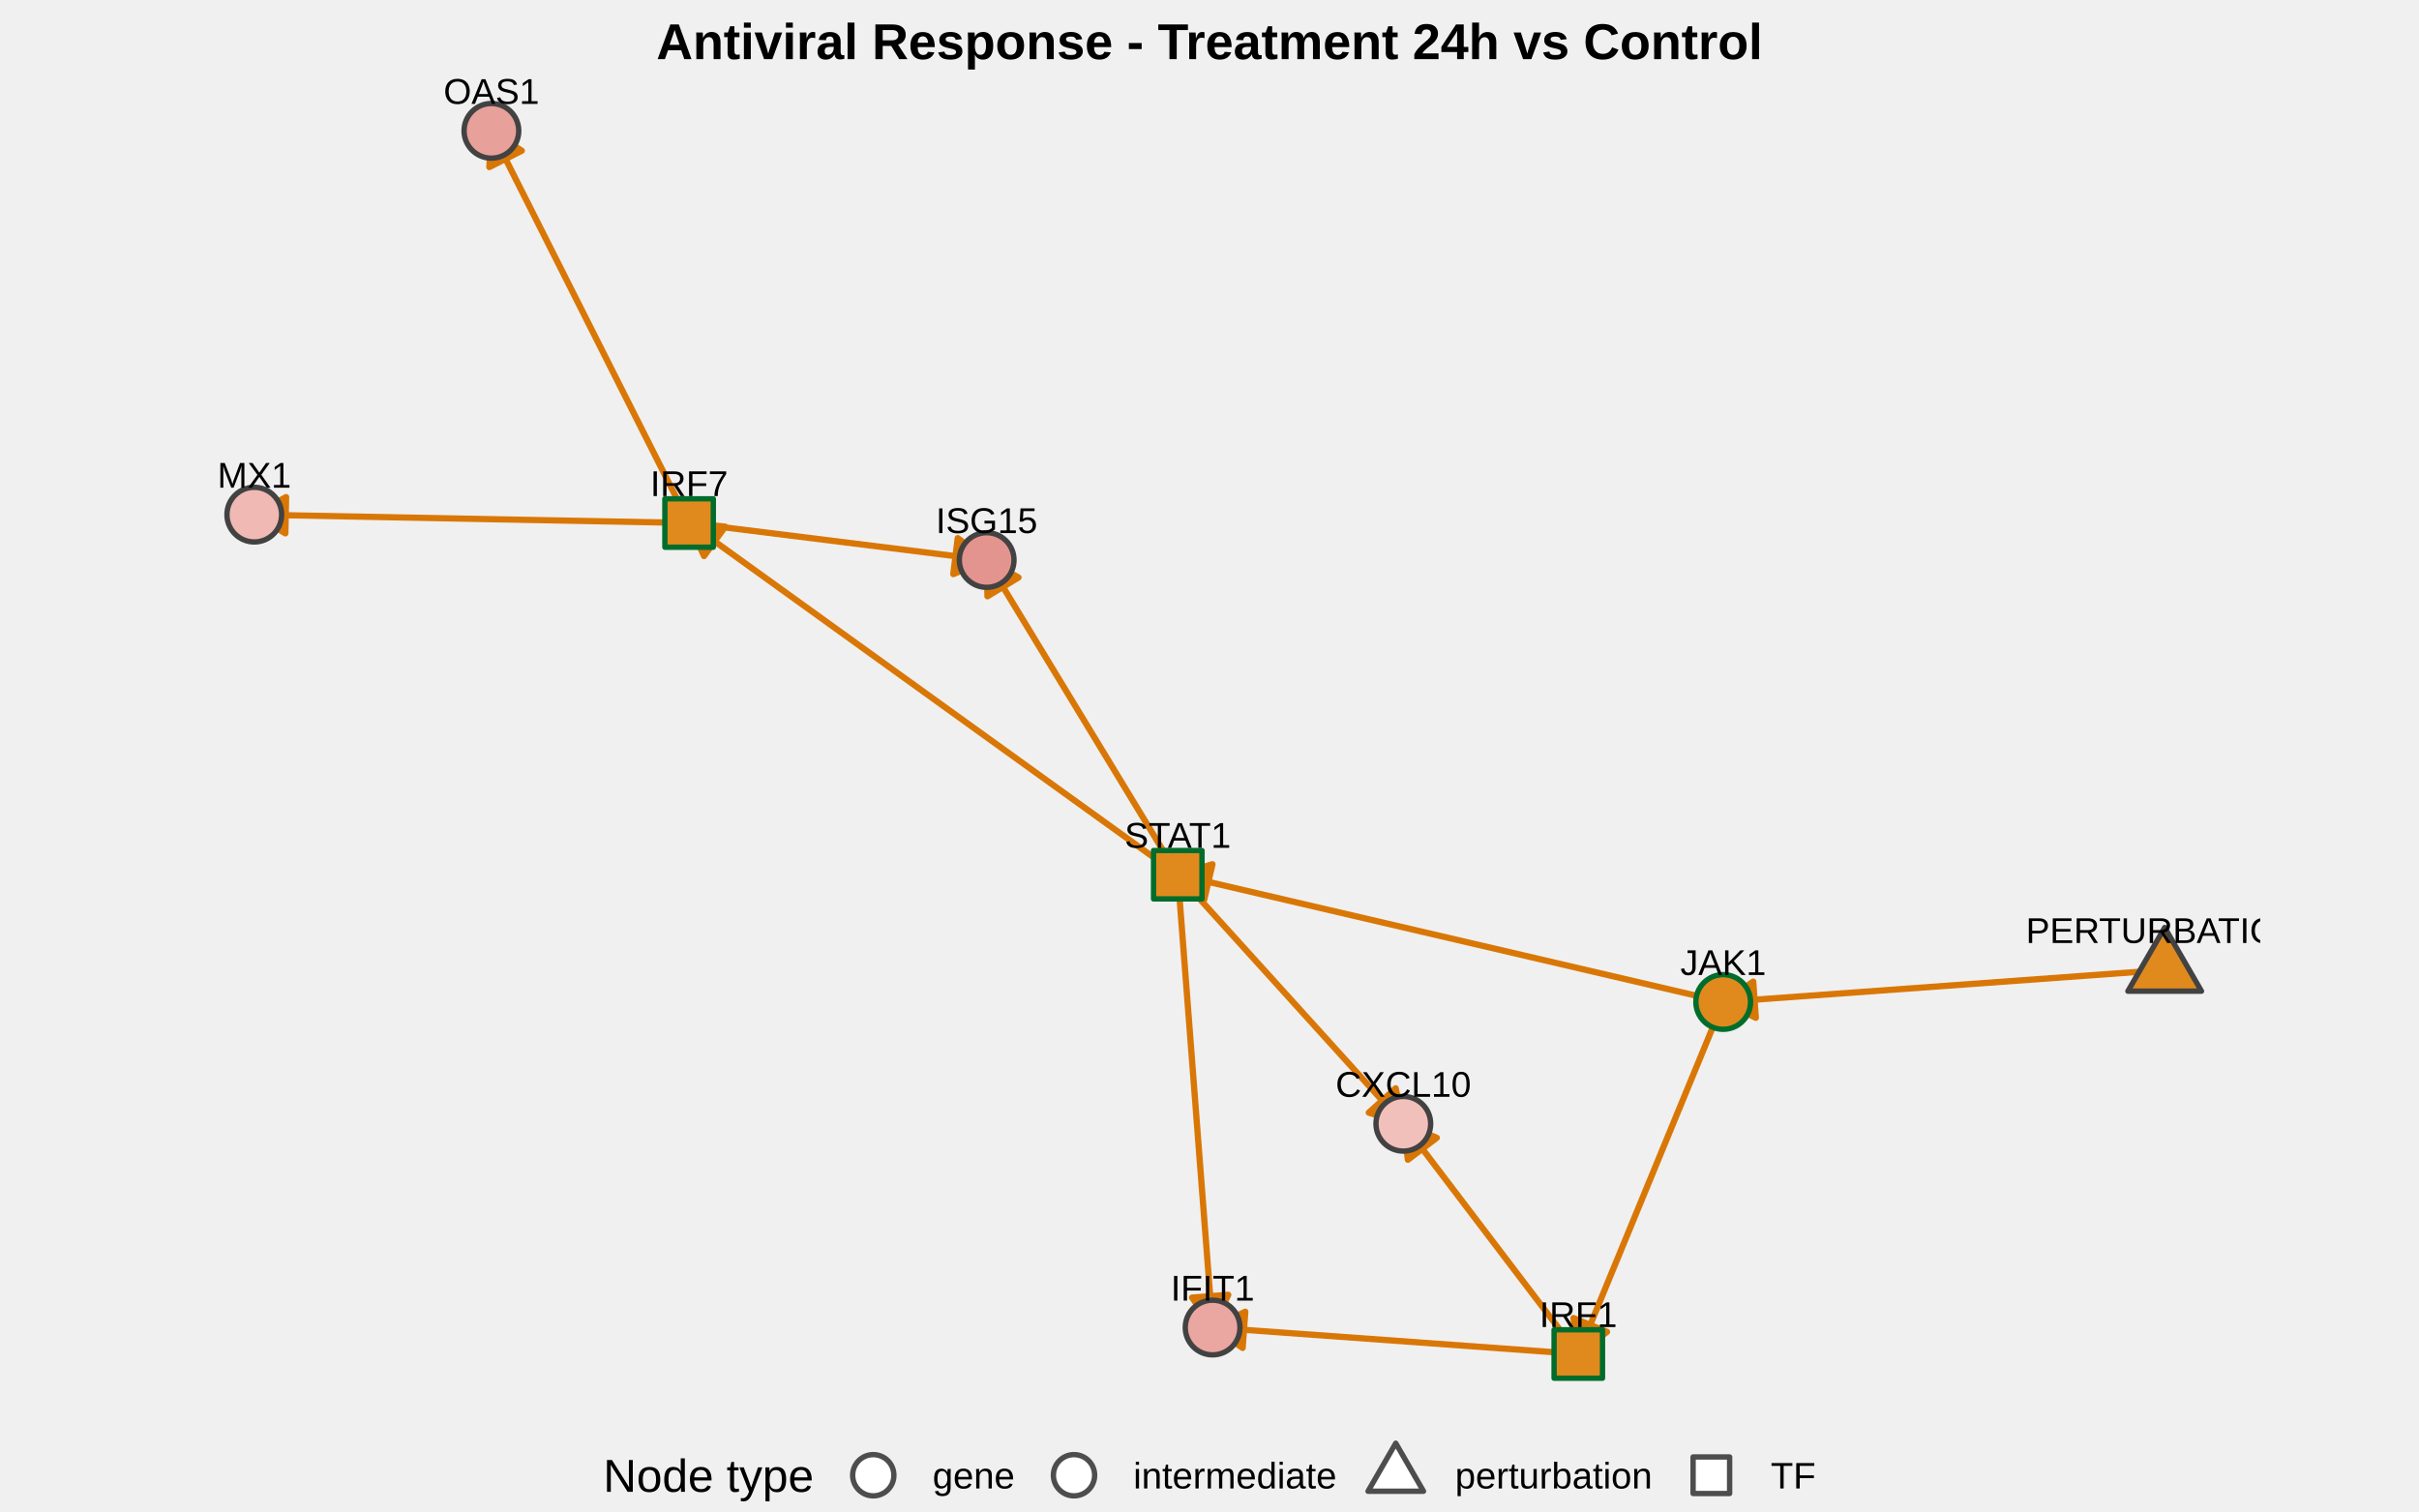
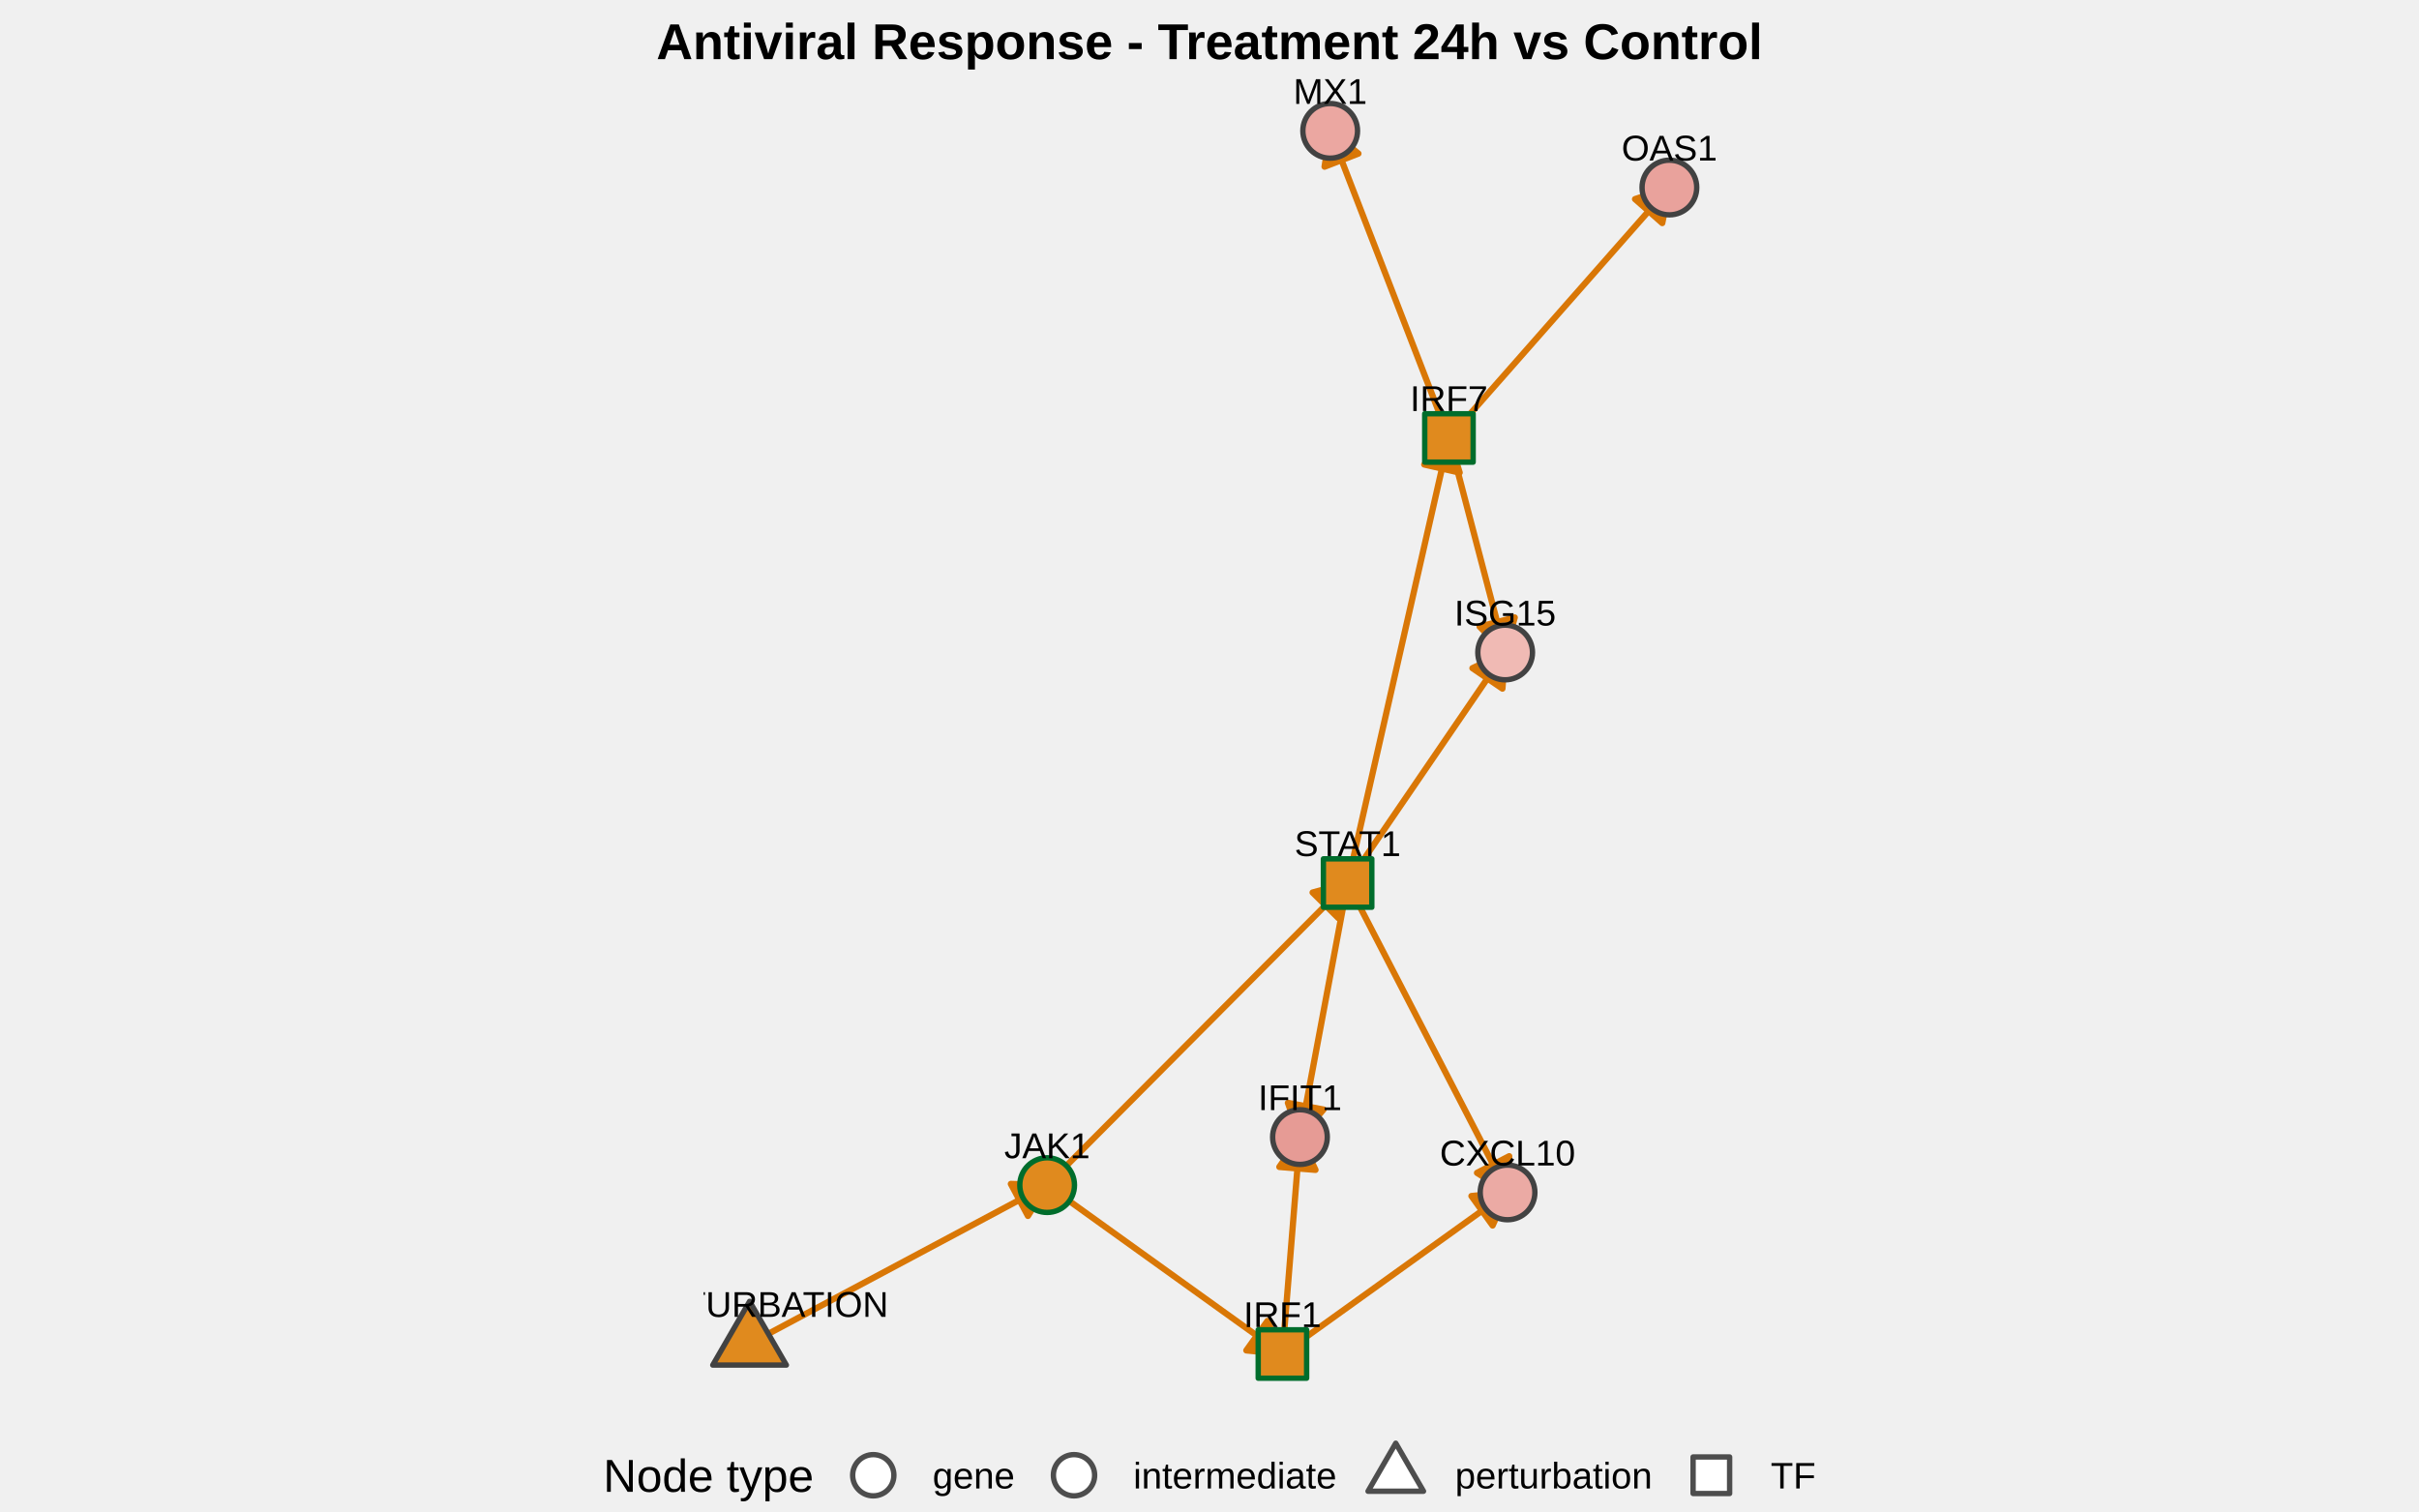
<svg xmlns="http://www.w3.org/2000/svg" width="576.00pt" height="360.00pt" viewBox="0 0 576.00 360.00">
  <g class="svglite">
    <defs>
      <style type="text/css">
    .svglite line, .svglite polyline, .svglite polygon, .svglite path, .svglite rect, .svglite circle {
      fill: none;
      stroke: #000000;
      stroke-linecap: round;
      stroke-linejoin: round;
      stroke-miterlimit: 10.00;
    }
    .svglite text {
      white-space: pre;
    }
    .svglite g.glyphgroup path {
      fill: inherit;
      stroke: none;
    }
  </style>
    </defs>
    <rect width="100%" height="100%" style="stroke: none; fill: none;" />
    <defs>
      <clipPath id="cpMC4wMHw1NzYuMDB8MC4wMHwzNjAuMDA=">
        <rect x="0.00" y="0.00" width="576.00" height="360.00" />
      </clipPath>
    </defs>
    <g clip-path="url(#cpMC4wMHw1NzYuMDB8MC4wMHwzNjAuMDA=)">
</g>
    <defs>
-       <clipPath id="cpMzcuODF8NTM4LjE5fDAuMDB8MzYwLjAw">
-         <rect x="37.81" y="0.00" width="500.38" height="360.00" />
+       <clipPath id="cpMTY3LjU0fDQwOC40NnwwLjAwfDM2MC4wMA==">
+         <rect x="167.54" y="0.00" width="240.93" height="360.00" />
      </clipPath>
    </defs>
-     <g clip-path="url(#cpMzcuODF8NTM4LjE5fDAuMDB8MzYwLjAw)">
-       <rect x="37.81" y="0.00" width="500.38" height="360.00" style="stroke-width: 0.00; stroke: none;" />
+     <g clip-path="url(#cpMTY3LjU0fDQwOC40NnwwLjAwfDM2MC4wMA==)">
+       <rect x="167.54" y="0.00" width="240.93" height="360.00" style="stroke-width: 0.00; stroke: none;" />
    </g>
    <g clip-path="url(#cpMC4wMHw1NzYuMDB8MC4wMHwzNjAuMDA=)">
</g>
    <defs>
-       <clipPath id="cpMzcuODF8NTM4LjE5fDE2LjYwfDMzNy4wNQ==">
-         <rect x="37.81" y="16.60" width="500.38" height="320.45" />
+       <clipPath id="cpMTY3LjU0fDQwOC40NnwxNi42MHwzMzcuMDU=">
+         <rect x="167.54" y="16.60" width="240.93" height="320.45" />
      </clipPath>
    </defs>
-     <g clip-path="url(#cpMzcuODF8NTM4LjE5fDE2LjYwfDMzNy4wNQ==)">
-       <line x1="410.32" y1="238.64" x2="280.44" y2="208.34" style="stroke-width: 1.49; stroke: #D97706;" />
-       <polygon points="288.71,205.83 280.44,208.34 286.75,214.24 " style="stroke-width: 1.49; stroke: #D97706; fill: #D97706;" />
-       <line x1="410.32" y1="238.64" x2="375.81" y2="322.48" style="stroke-width: 1.49; stroke: #D97706;" />
-       <polygon points="374.67,313.92 375.81,322.48 382.66,317.21 " style="stroke-width: 1.49; stroke: #D97706; fill: #D97706;" />
-       <line x1="280.44" y1="208.34" x2="164.09" y2="124.56" style="stroke-width: 1.49; stroke: #D97706;" />
-       <polygon points="172.68,125.43 164.09,124.56 167.64,132.44 " style="stroke-width: 1.49; stroke: #D97706; fill: #D97706;" />
-       <line x1="515.45" y1="231.01" x2="410.32" y2="238.64" style="stroke-width: 1.49; stroke: #D97706;" />
-       <polygon points="417.47,233.79 410.32,238.64 418.09,242.41 " style="stroke-width: 1.49; stroke: #D97706; fill: #D97706;" />
-       <line x1="280.44" y1="208.34" x2="288.74" y2="316.18" style="stroke-width: 1.49; stroke: #D97706;" />
-       <polygon points="283.86,309.05 288.74,316.18 292.47,308.39 " style="stroke-width: 1.49; stroke: #D97706; fill: #D97706;" />
-       <line x1="280.44" y1="208.34" x2="234.94" y2="133.38" style="stroke-width: 1.49; stroke: #D97706;" />
-       <polygon points="242.52,137.54 234.94,133.38 235.13,142.02 " style="stroke-width: 1.49; stroke: #D97706; fill: #D97706;" />
-       <line x1="280.44" y1="208.34" x2="334.15" y2="267.65" style="stroke-width: 1.49; stroke: #D97706;" />
-       <polygon points="325.93,265.00 334.15,267.65 332.33,259.20 " style="stroke-width: 1.49; stroke: #D97706; fill: #D97706;" />
-       <line x1="375.81" y1="322.48" x2="288.74" y2="316.18" style="stroke-width: 1.49; stroke: #D97706;" />
-       <polygon points="296.52,312.41 288.74,316.18 295.89,321.03 " style="stroke-width: 1.49; stroke: #D97706; fill: #D97706;" />
-       <line x1="375.81" y1="322.48" x2="334.15" y2="267.65" style="stroke-width: 1.49; stroke: #D97706;" />
-       <polygon points="342.12,270.99 334.15,267.65 335.24,276.22 " style="stroke-width: 1.49; stroke: #D97706; fill: #D97706;" />
-       <line x1="164.09" y1="124.56" x2="234.94" y2="133.38" style="stroke-width: 1.49; stroke: #D97706;" />
-       <polygon points="226.99,136.74 234.94,133.38 228.05,128.17 " style="stroke-width: 1.49; stroke: #D97706; fill: #D97706;" />
-       <line x1="164.09" y1="124.56" x2="60.55" y2="122.57" style="stroke-width: 1.49; stroke: #D97706;" />
-       <polygon points="68.12,118.39 60.55,122.57 67.95,127.03 " style="stroke-width: 1.49; stroke: #D97706; fill: #D97706;" />
-       <line x1="164.09" y1="124.56" x2="117.01" y2="31.16" style="stroke-width: 1.49; stroke: #D97706;" />
-       <polygon points="124.24,35.90 117.01,31.16 116.52,39.79 " style="stroke-width: 1.49; stroke: #D97706; fill: #D97706;" />
-       <circle cx="334.15" cy="267.65" r="6.51" style="stroke-width: 1.28; stroke: #424242; fill: #F2C0BB;" />
-       <circle cx="288.74" cy="316.18" r="6.51" style="stroke-width: 1.28; stroke: #424242; fill: #EAA6A0;" />
-       <rect x="370.05" y="316.72" width="11.53" height="11.53" style="stroke-width: 1.28; stroke: #006D2C; fill: #E08A1E;" />
-       <rect x="158.32" y="118.80" width="11.53" height="11.53" style="stroke-width: 1.28; stroke: #006D2C; fill: #E08A1E;" />
-       <circle cx="234.94" cy="133.38" r="6.51" style="stroke-width: 1.28; stroke: #424242; fill: #E4948E;" />
-       <circle cx="410.32" cy="238.64" r="6.51" style="stroke-width: 1.28; stroke: #006D2C; fill: #E08A1E;" />
-       <circle cx="60.55" cy="122.57" r="6.51" style="stroke-width: 1.28; stroke: #424242; fill: #F0B9B4;" />
-       <circle cx="117.01" cy="31.16" r="6.51" style="stroke-width: 1.28; stroke: #424242; fill: #E8A09A;" />
-       <polygon points="515.45,220.90 524.21,236.07 506.68,236.07 " style="stroke-width: 1.28; stroke: #424242; fill: #E08A1E;" />
-       <rect x="274.68" y="202.57" width="11.53" height="11.53" style="stroke-width: 1.28; stroke: #006D2C; fill: #E08A1E;" />
-       <text x="334.15" y="261.23" text-anchor="middle" style="font-size: 8.54px; font-family: &quot;Arial&quot;;" textLength="32.25px" lengthAdjust="spacingAndGlyphs">CXCL10</text>
-       <text x="288.74" y="309.76" text-anchor="middle" style="font-size: 8.54px; font-family: &quot;Arial&quot;;" textLength="19.94px" lengthAdjust="spacingAndGlyphs">IFIT1</text>
-       <text x="375.81" y="316.07" text-anchor="middle" style="font-size: 8.54px; font-family: &quot;Arial&quot;;" textLength="18.50px" lengthAdjust="spacingAndGlyphs">IRF1</text>
-       <text x="164.09" y="118.15" text-anchor="middle" style="font-size: 8.54px; font-family: &quot;Arial&quot;;" textLength="18.50px" lengthAdjust="spacingAndGlyphs">IRF7</text>
-       <text x="234.94" y="126.96" text-anchor="middle" style="font-size: 8.54px; font-family: &quot;Arial&quot;;" textLength="24.20px" lengthAdjust="spacingAndGlyphs">ISG15</text>
-       <text x="410.32" y="232.22" text-anchor="middle" style="font-size: 8.54px; font-family: &quot;Arial&quot;;" textLength="20.39px" lengthAdjust="spacingAndGlyphs">JAK1</text>
-       <text x="60.55" y="116.15" text-anchor="middle" style="font-size: 8.54px; font-family: &quot;Arial&quot;;" textLength="17.55px" lengthAdjust="spacingAndGlyphs">MX1</text>
-       <text x="117.01" y="24.74" text-anchor="middle" style="font-size: 8.54px; font-family: &quot;Arial&quot;;" textLength="22.77px" lengthAdjust="spacingAndGlyphs">OAS1</text>
-       <text x="515.45" y="224.60" text-anchor="middle" style="font-size: 8.54px; font-family: &quot;Arial&quot;;" textLength="66.03px" lengthAdjust="spacingAndGlyphs">PERTURBATION</text>
-       <text x="280.44" y="201.92" text-anchor="middle" style="font-size: 8.54px; font-family: &quot;Arial&quot;;" textLength="25.28px" lengthAdjust="spacingAndGlyphs">STAT1</text>
+     <g clip-path="url(#cpMTY3LjU0fDQwOC40NnwxNi42MHwzMzcuMDU=)">
+       <line x1="249.34" y1="282.26" x2="320.89" y2="210.31" style="stroke-width: 1.49; stroke: #D97706;" />
+       <polygon points="318.68,218.66 320.89,210.31 312.55,212.57 " style="stroke-width: 1.49; stroke: #D97706; fill: #D97706;" />
+       <line x1="249.34" y1="282.26" x2="305.36" y2="322.48" style="stroke-width: 1.49; stroke: #D97706;" />
+       <polygon points="296.77,321.63 305.36,322.48 301.80,314.61 " style="stroke-width: 1.49; stroke: #D97706; fill: #D97706;" />
+       <line x1="320.89" y1="210.31" x2="345.01" y2="104.31" style="stroke-width: 1.49; stroke: #D97706;" />
+       <polygon points="347.57,112.56 345.01,104.31 339.14,110.64 " style="stroke-width: 1.49; stroke: #D97706; fill: #D97706;" />
+       <line x1="178.49" y1="320.06" x2="249.34" y2="282.26" style="stroke-width: 1.49; stroke: #D97706;" />
+       <polygon points="244.77,289.60 249.34,282.26 240.70,281.97 " style="stroke-width: 1.49; stroke: #D97706; fill: #D97706;" />
+       <line x1="320.89" y1="210.31" x2="309.54" y2="270.82" style="stroke-width: 1.49; stroke: #D97706;" />
+       <polygon points="306.67,262.67 309.54,270.82 315.16,264.26 " style="stroke-width: 1.49; stroke: #D97706; fill: #D97706;" />
+       <line x1="320.89" y1="210.31" x2="358.40" y2="155.40" style="stroke-width: 1.49; stroke: #D97706;" />
+       <polygon points="357.75,164.01 358.40,155.40 350.61,159.14 " style="stroke-width: 1.49; stroke: #D97706; fill: #D97706;" />
+       <line x1="320.89" y1="210.31" x2="358.97" y2="284.00" style="stroke-width: 1.49; stroke: #D97706;" />
+       <polygon points="351.70,279.34 358.97,284.00 359.37,275.37 " style="stroke-width: 1.49; stroke: #D97706; fill: #D97706;" />
+       <line x1="305.36" y1="322.48" x2="309.54" y2="270.82" style="stroke-width: 1.49; stroke: #D97706;" />
+       <polygon points="313.24,278.63 309.54,270.82 304.63,277.93 " style="stroke-width: 1.49; stroke: #D97706; fill: #D97706;" />
+       <line x1="305.36" y1="322.48" x2="358.97" y2="284.00" style="stroke-width: 1.49; stroke: #D97706;" />
+       <polygon points="355.41,291.88 358.97,284.00 350.37,284.86 " style="stroke-width: 1.49; stroke: #D97706; fill: #D97706;" />
+       <line x1="345.01" y1="104.31" x2="358.40" y2="155.40" style="stroke-width: 1.49; stroke: #D97706;" />
+       <polygon points="352.32,149.25 358.40,155.40 360.68,147.06 " style="stroke-width: 1.49; stroke: #D97706; fill: #D97706;" />
+       <line x1="345.01" y1="104.31" x2="316.74" y2="31.16" style="stroke-width: 1.49; stroke: #D97706;" />
+       <polygon points="323.46,36.58 316.74,31.16 315.40,39.70 " style="stroke-width: 1.49; stroke: #D97706; fill: #D97706;" />
+       <line x1="345.01" y1="104.31" x2="397.51" y2="44.66" style="stroke-width: 1.49; stroke: #D97706;" />
+       <polygon points="395.81,53.13 397.51,44.66 389.33,47.42 " style="stroke-width: 1.49; stroke: #D97706; fill: #D97706;" />
+       <circle cx="358.97" cy="284.00" r="6.51" style="stroke-width: 1.28; stroke: #424242; fill: #EBAAA4;" />
+       <circle cx="309.54" cy="270.82" r="6.51" style="stroke-width: 1.28; stroke: #424242; fill: #E69B95;" />
+       <rect x="299.60" y="316.72" width="11.53" height="11.53" style="stroke-width: 1.28; stroke: #006D2C; fill: #E08A1E;" />
+       <rect x="339.25" y="98.54" width="11.53" height="11.53" style="stroke-width: 1.28; stroke: #006D2C; fill: #E08A1E;" />
+       <circle cx="358.40" cy="155.40" r="6.51" style="stroke-width: 1.28; stroke: #424242; fill: #F0BAB4;" />
+       <circle cx="249.34" cy="282.26" r="6.51" style="stroke-width: 1.28; stroke: #006D2C; fill: #E08A1E;" />
+       <circle cx="316.74" cy="31.16" r="6.51" style="stroke-width: 1.28; stroke: #424242; fill: #EBA7A1;" />
+       <circle cx="397.51" cy="44.66" r="6.51" style="stroke-width: 1.28; stroke: #424242; fill: #E9A29C;" />
+       <polygon points="178.49,309.94 187.25,325.12 169.72,325.12 " style="stroke-width: 1.28; stroke: #424242; fill: #E08A1E;" />
+       <rect x="315.12" y="204.55" width="11.53" height="11.53" style="stroke-width: 1.28; stroke: #006D2C; fill: #E08A1E;" />
+       <text x="358.97" y="277.59" text-anchor="middle" style="font-size: 8.54px; font-family: &quot;Arial&quot;;" textLength="32.25px" lengthAdjust="spacingAndGlyphs">CXCL10</text>
+       <text x="309.54" y="264.40" text-anchor="middle" style="font-size: 8.54px; font-family: &quot;Arial&quot;;" textLength="19.94px" lengthAdjust="spacingAndGlyphs">IFIT1</text>
+       <text x="305.36" y="316.07" text-anchor="middle" style="font-size: 8.54px; font-family: &quot;Arial&quot;;" textLength="18.50px" lengthAdjust="spacingAndGlyphs">IRF1</text>
+       <text x="345.01" y="97.89" text-anchor="middle" style="font-size: 8.54px; font-family: &quot;Arial&quot;;" textLength="18.50px" lengthAdjust="spacingAndGlyphs">IRF7</text>
+       <text x="358.40" y="148.98" text-anchor="middle" style="font-size: 8.54px; font-family: &quot;Arial&quot;;" textLength="24.20px" lengthAdjust="spacingAndGlyphs">ISG15</text>
+       <text x="249.34" y="275.85" text-anchor="middle" style="font-size: 8.54px; font-family: &quot;Arial&quot;;" textLength="20.39px" lengthAdjust="spacingAndGlyphs">JAK1</text>
+       <text x="316.74" y="24.74" text-anchor="middle" style="font-size: 8.54px; font-family: &quot;Arial&quot;;" textLength="17.55px" lengthAdjust="spacingAndGlyphs">MX1</text>
+       <text x="397.51" y="38.24" text-anchor="middle" style="font-size: 8.54px; font-family: &quot;Arial&quot;;" textLength="22.77px" lengthAdjust="spacingAndGlyphs">OAS1</text>
+       <text x="178.49" y="313.64" text-anchor="middle" style="font-size: 8.54px; font-family: &quot;Arial&quot;;" textLength="66.03px" lengthAdjust="spacingAndGlyphs">PERTURBATION</text>
+       <text x="320.89" y="203.89" text-anchor="middle" style="font-size: 8.54px; font-family: &quot;Arial&quot;;" textLength="25.28px" lengthAdjust="spacingAndGlyphs">STAT1</text>
    </g>
    <g clip-path="url(#cpMC4wMHw1NzYuMDB8MC4wMHwzNjAuMDA=)">
      <text x="143.63" y="355.30" style="font-size: 11.00px; font-family: &quot;Arial&quot;;" textLength="50.19px" lengthAdjust="spacingAndGlyphs">Node type</text>
      <circle cx="207.94" cy="351.36" r="4.91" style="stroke-width: 1.28; stroke: #4D4D4D; fill: #FFFFFF;" />
      <circle cx="255.74" cy="351.36" r="4.91" style="stroke-width: 1.28; stroke: #4D4D4D; fill: #FFFFFF;" />
      <polygon points="332.35,343.73 338.96,355.17 325.75,355.17 " style="stroke-width: 1.28; stroke: #4D4D4D; fill: #FFFFFF;" />
      <rect x="403.15" y="347.01" width="8.70" height="8.70" style="stroke-width: 1.28; stroke: #4D4D4D; fill: #FFFFFF;" />
      <text x="222.06" y="354.51" style="font-size: 8.80px; font-family: &quot;Arial&quot;;" textLength="19.56px" lengthAdjust="spacingAndGlyphs">gene</text>
      <text x="269.86" y="354.51" style="font-size: 8.80px; font-family: &quot;Arial&quot;;" textLength="48.38px" lengthAdjust="spacingAndGlyphs">intermediate</text>
      <text x="346.47" y="354.51" style="font-size: 8.80px; font-family: &quot;Arial&quot;;" textLength="46.91px" lengthAdjust="spacingAndGlyphs">perturbation</text>
      <text x="421.62" y="354.51" style="font-size: 8.80px; font-family: &quot;Arial&quot;;" textLength="10.75px" lengthAdjust="spacingAndGlyphs">TF</text>
      <text x="288.00" y="14.08" text-anchor="middle" style="font-size: 12.00px; font-weight: bold; font-family: &quot;Arial&quot;;" textLength="263.34px" lengthAdjust="spacingAndGlyphs">Antiviral Response - Treatment 24h vs Control</text>
    </g>
  </g>
</svg>
